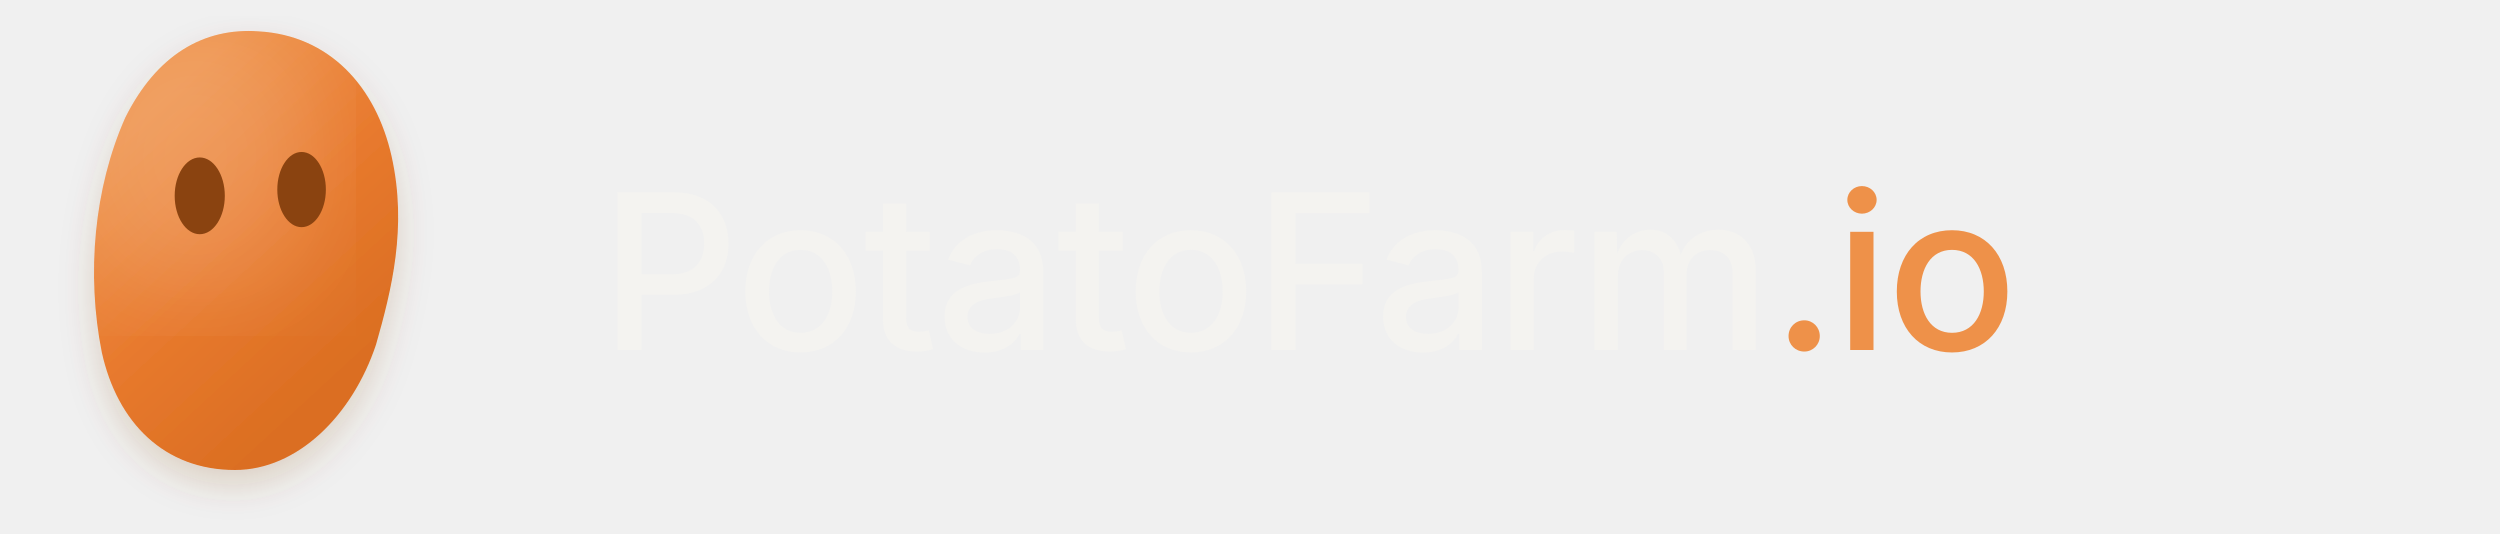
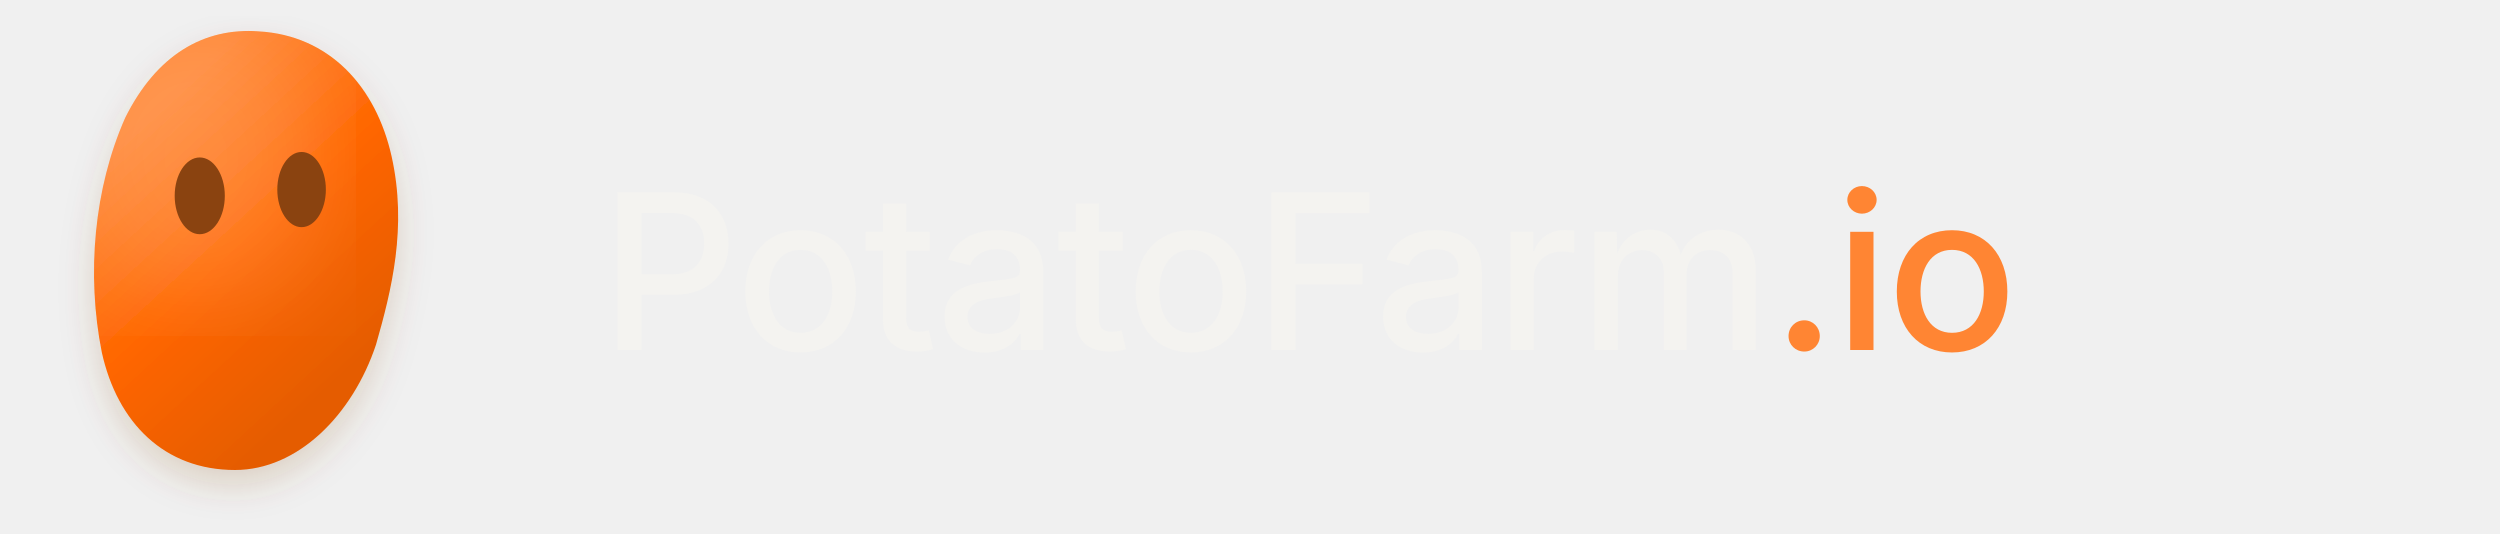
<svg xmlns="http://www.w3.org/2000/svg" viewBox="0 0 300 64" width="300" height="64">
  <g transform="scale(0.94)">
    <defs>
      <linearGradient id="shh2" x1="24%" y1="14%" x2="70%" y2="86%">
-         <stop offset="0" stop-color="#EE9149" />
-         <stop offset="0.5" stop-color="#E87A2E" />
-         <stop offset="1" stop-color="#DB6E22" />
+         <stop offset="0" stop-color="#FF8533" />
+         <stop offset="0.5" stop-color="#FF6600" />
+         <stop offset="1" stop-color="#E55C00" />
      </linearGradient>
      <filter id="blh2">
        <feGaussianBlur stdDeviation="7" />
      </filter>
      <filter id="dph2" x="-35%" y="-35%" width="180%" height="180%">
        <feDropShadow dx="0" dy="2" stdDeviation="2.2" flood-color="#8A4310" flood-opacity="0.18" />
      </filter>
      <clipPath id="cph2">
        <path d="M33,4 C42,4.5 48,11 50,20 C52,29 50,37 48,44 C45,53 38,60 30,60 C21,60 15,54 13,45 C11,35 12,24 16,15 C20,7 26,3.5 33,4 Z" />
      </clipPath>
    </defs>
    <path d="M33,4 C42,4.5 48,11 50,20 C52,29 50,37 48,44 C45,53 38,60 30,60 C21,60 15,54 13,45 C11,35 12,24 16,15 C20,7 26,3.5 33,4 Z" fill="url(#shh2)" filter="url(#dph2)" />
    <g clip-path="url(#cph2)">
      <ellipse cx="25" cy="20" rx="17" ry="19" fill="#FFFFFF" opacity="0.15" filter="url(#blh2)" />
    </g>
    <ellipse cx="25.5" cy="25" rx="3.2" ry="4.9" fill="#8A4310" />
    <ellipse cx="38.5" cy="24.2" rx="3.1" ry="4.8" fill="#8A4310" />
  </g>
-   <text x="72" y="42" font-family="Inter,-apple-system,BlinkMacSystemFont,'Segoe UI',Roboto,sans-serif" font-size="26" font-weight="500" letter-spacing="-0.3" fill="#F4F3F0">PotatoFarm<tspan fill="#EE9149">.io</tspan>
+   <text x="72" y="42" font-family="Inter,-apple-system,BlinkMacSystemFont,'Segoe UI',Roboto,sans-serif" font-size="26" font-weight="500" letter-spacing="-0.3" fill="#F4F3F0">PotatoFarm<tspan fill="#FF8533">.io</tspan>
  </text>
</svg>
